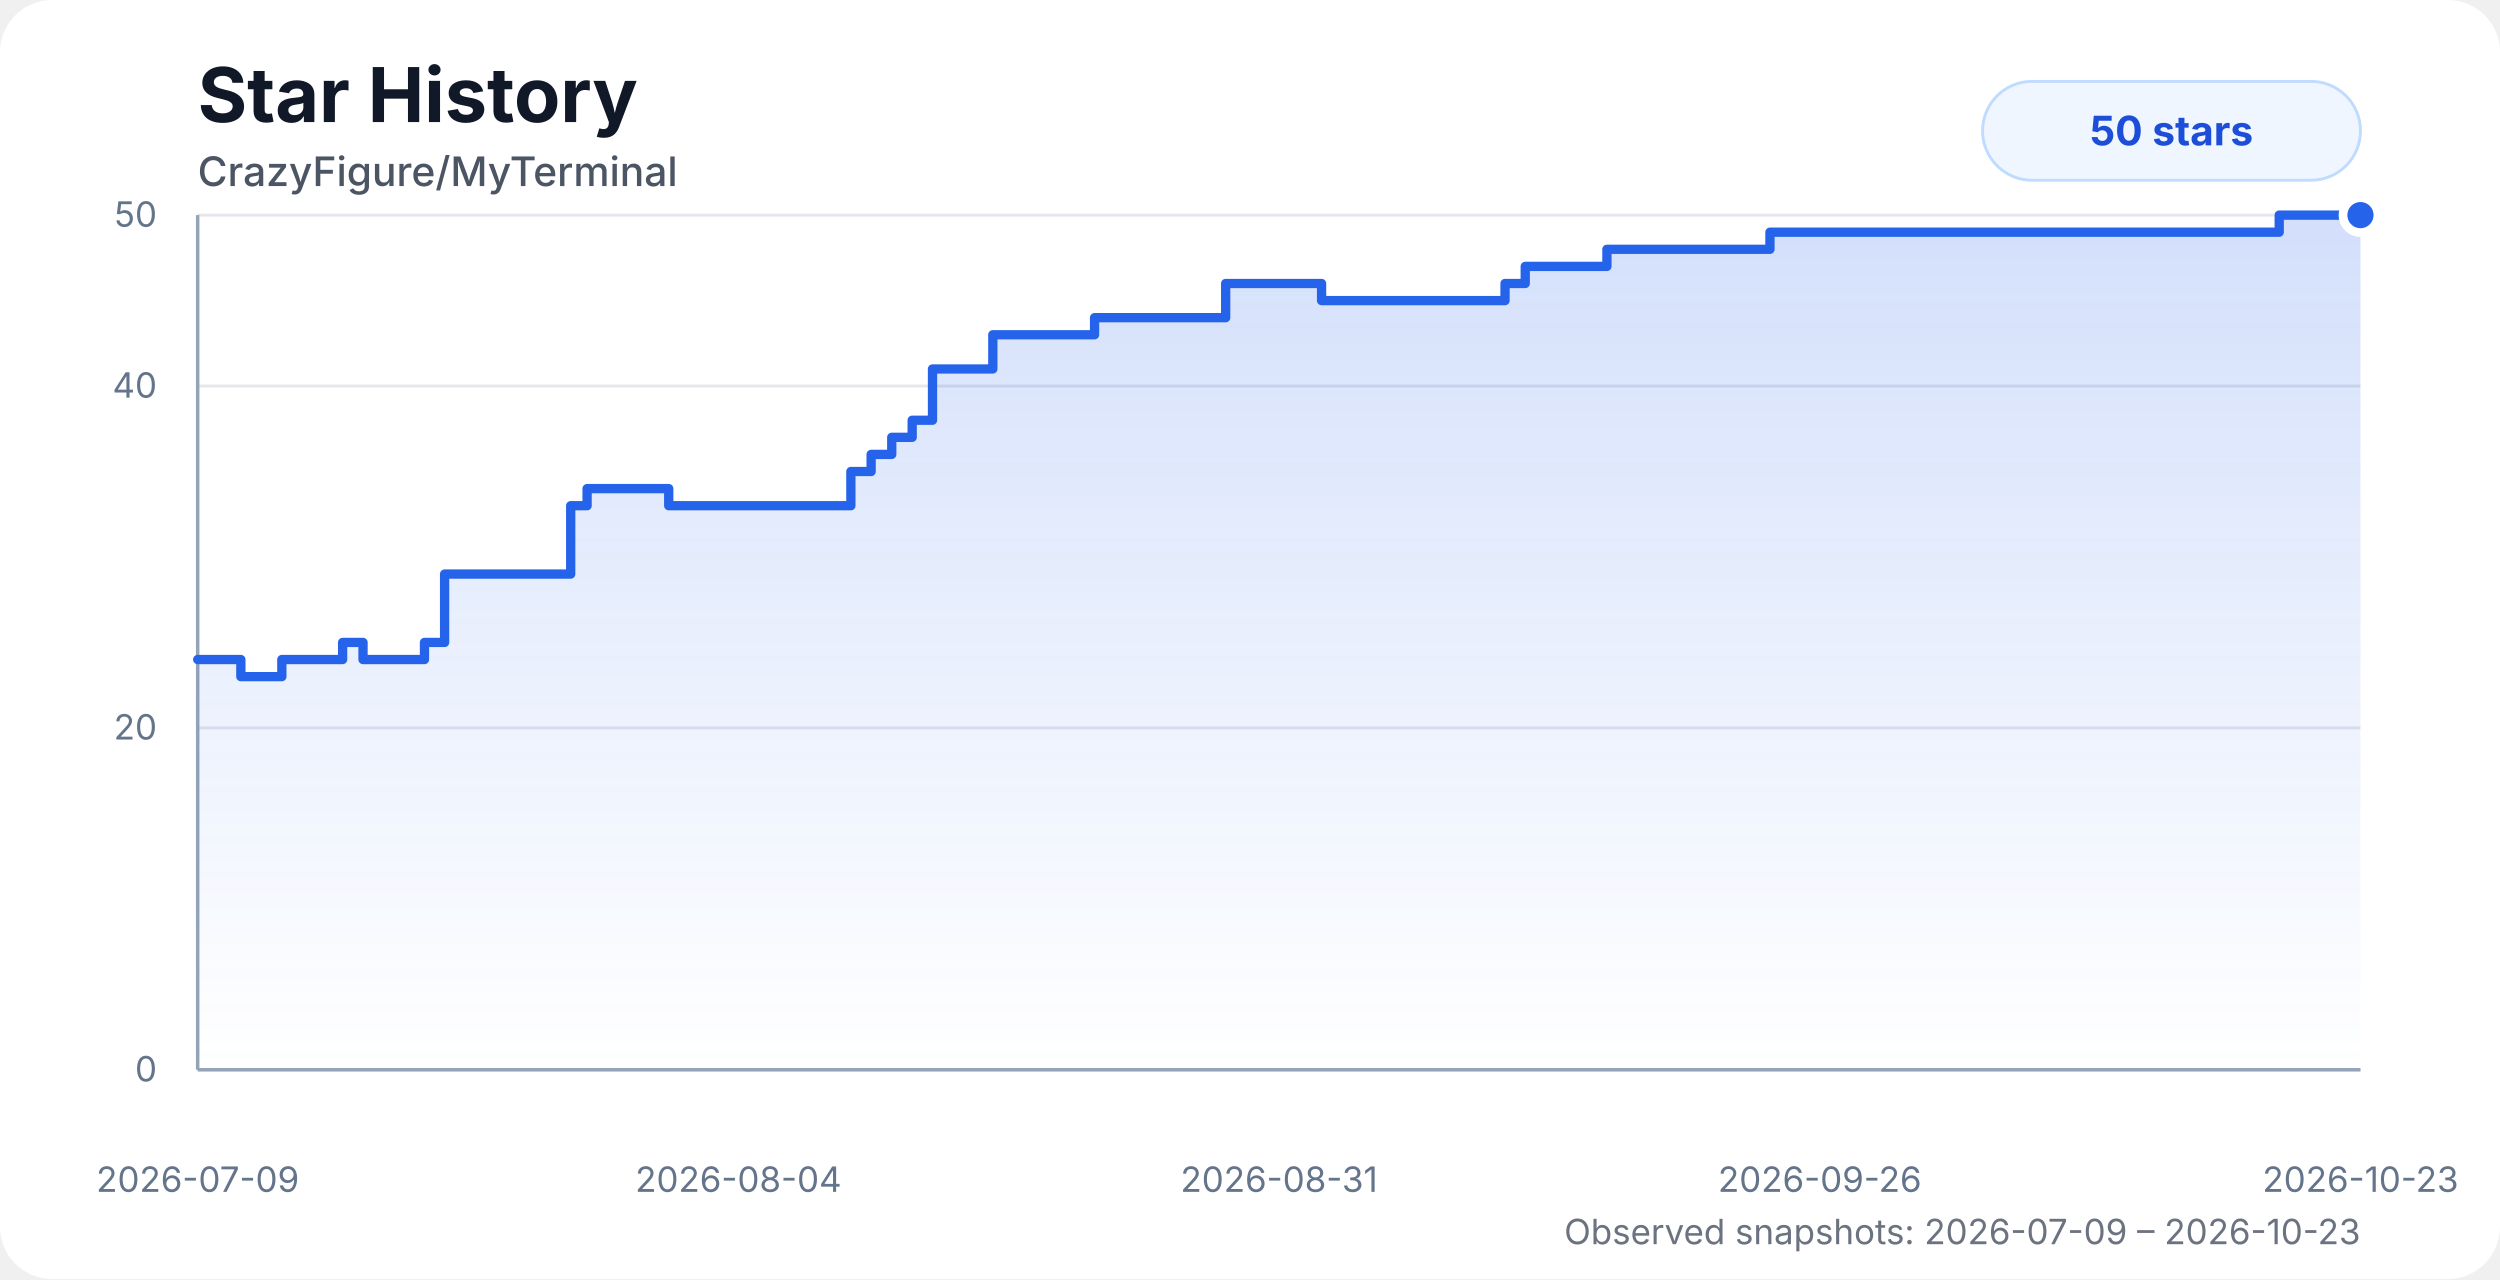
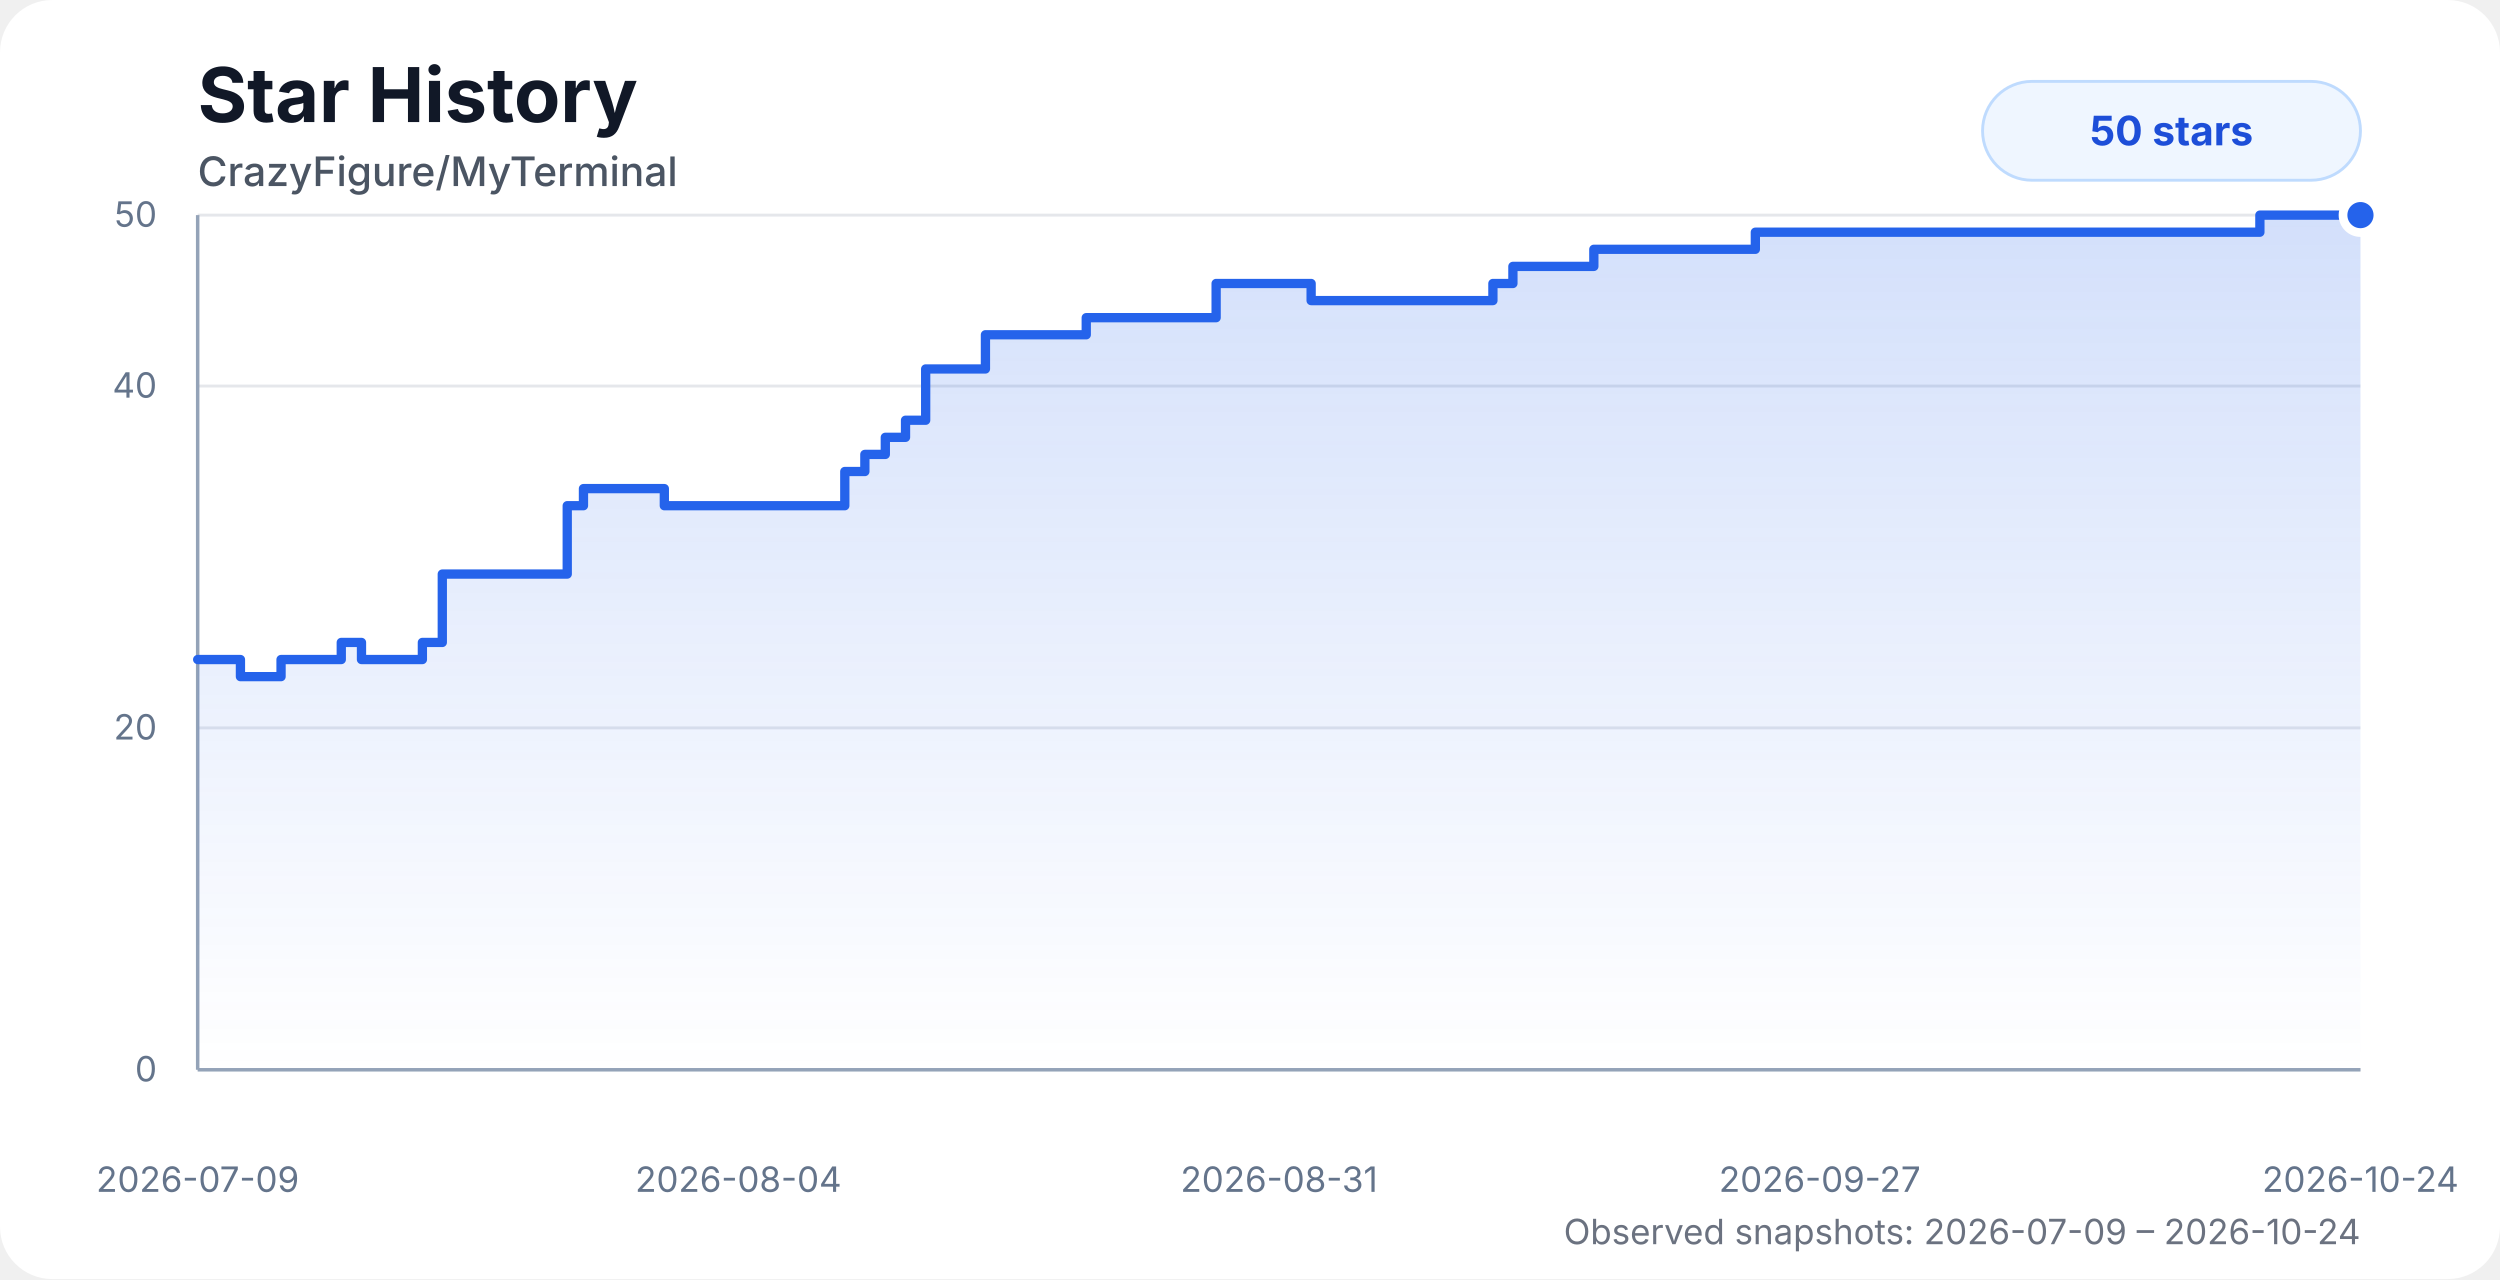
<svg xmlns="http://www.w3.org/2000/svg" width="860" height="440" viewBox="0 0 860 440" role="img" aria-labelledby="title desc">
  <style>
    .chart-bg { fill: #ffffff; }
    .title { fill: #111827; font: 700 26px system-ui, -apple-system, BlinkMacSystemFont, "Segoe UI", sans-serif; }
    .subtitle { fill: #4b5563; font: 500 14px system-ui, -apple-system, BlinkMacSystemFont, "Segoe UI", sans-serif; }
    .axis-label { fill: #64748b; font: 12px system-ui, -apple-system, BlinkMacSystemFont, "Segoe UI", sans-serif; }
    .grid { stroke: #e5e7eb; stroke-width: 1; }
    .axis { stroke: #94a3b8; stroke-width: 1.2; }
    .area { fill: url(#starGradient); opacity: 0.28; }
    .line { fill: none; stroke: #2563eb; stroke-width: 3.2; stroke-linecap: round; stroke-linejoin: round; }
    .dot { fill: #2563eb; stroke: #ffffff; stroke-width: 3; }
    .badge { fill: #eff6ff; stroke: #bfdbfe; }
    .badge-text { fill: #1d4ed8; font: 700 14px system-ui, -apple-system, BlinkMacSystemFont, "Segoe UI", sans-serif; }
    .status { fill: #6b7280; font: 12px system-ui, -apple-system, BlinkMacSystemFont, "Segoe UI", sans-serif; }
    @media (prefers-color-scheme: dark) {
      .chart-bg { fill: #0d1117; }
      .title { fill: #f8fafc; }
      .subtitle { fill: #cbd5e1; }
      .axis-label { fill: #94a3b8; }
      .grid { stroke: #1f2937; }
      .axis { stroke: #475569; }
      .dot { stroke: #0d1117; }
      .badge { fill: #172554; stroke: #1d4ed8; }
      .badge-text { fill: #bfdbfe; }
      .status { fill: #94a3b8; }
    }
  </style>
  <defs>
    <linearGradient id="starGradient" x1="0" x2="0" y1="0" y2="1">
      <stop offset="0%" stop-color="#2563eb" stop-opacity="0.72" />
      <stop offset="100%" stop-color="#2563eb" stop-opacity="0" />
    </linearGradient>
  </defs>
  <rect class="chart-bg" width="860" height="440" rx="18" />
  <text class="title" x="68" y="42">Star History</text>
  <text class="subtitle" x="68" y="64">CrazyFigure/MyTerminal</text>
  <g>
    <line class="grid" x1="68" y1="368" x2="812" y2="368" />
    <line class="grid" x1="68" y1="250.4" x2="812" y2="250.4" />
    <line class="grid" x1="68" y1="132.8" x2="812" y2="132.8" />
    <line class="grid" x1="68" y1="74" x2="812" y2="74" />
    <line class="axis" x1="68" y1="74" x2="68" y2="368" />
    <line class="axis" x1="68" y1="368" x2="812" y2="368" />
    <text class="axis-label" x="54" y="372" text-anchor="end">0</text>
    <text class="axis-label" x="54" y="254.4" text-anchor="end">20</text>
    <text class="axis-label" x="54" y="136.8" text-anchor="end">40</text>
    <text class="axis-label" x="54" y="78" text-anchor="end">50</text>
    <text class="axis-label" x="68" y="410" text-anchor="middle">2026-07-09</text>
    <text class="axis-label" x="254" y="410" text-anchor="middle">2026-08-04</text>
    <text class="axis-label" x="440" y="410" text-anchor="middle">2026-08-31</text>
-     <text class="axis-label" x="626" y="410" text-anchor="middle">2026-09-26</text>
-     <text class="axis-label" x="812" y="410" text-anchor="middle">2026-10-23</text>
+     <text class="axis-label" x="626" y="410" text-anchor="middle">2026-09-27</text>
+     <text class="axis-label" x="812" y="410" text-anchor="middle">2026-10-24</text>
  </g>
-   <path class="area" d="M 68 226.88 H 76.04 V 226.88 H 82.85 V 232.76 H 96.95 V 226.88 H 117.86 V 221 H 124.88 V 226.88 H 146.02 V 221 H 152.94 V 197.48 H 159.95 V 197.48 H 196.32 V 173.96 H 201.96 V 168.08 H 230.04 V 173.96 H 251.02 V 173.96 H 258.02 V 173.96 H 265.03 V 173.96 H 271.89 V 173.96 H 278.59 V 173.96 H 285.64 V 173.96 H 292.7 V 162.2 H 299.67 V 156.32 H 306.76 V 150.44 H 313.79 V 144.56 H 320.78 V 126.92 H 327.48 V 126.92 H 334.52 V 126.92 H 341.53 V 115.16 H 348.51 V 115.16 H 355.53 V 115.16 H 362.53 V 115.16 H 369.57 V 115.16 H 376.53 V 109.28 H 383.58 V 109.28 H 390.59 V 109.28 H 397.57 V 109.28 H 404.61 V 109.28 H 414.12 V 109.28 H 421.63 V 97.52 H 427.16 V 97.52 H 433.86 V 97.52 H 440.94 V 97.52 H 447.71 V 97.52 H 454.62 V 103.4 H 461.62 V 103.4 H 468.66 V 103.4 H 475.62 V 103.4 H 482.68 V 103.4 H 489.73 V 103.4 H 496.68 V 103.4 H 503.71 V 103.4 H 510.72 V 103.4 H 517.73 V 97.52 H 524.68 V 91.64 H 531.8 V 91.64 H 538.85 V 91.64 H 545.78 V 91.64 H 552.78 V 85.76 H 559.8 V 85.76 H 566.76 V 85.76 H 573.76 V 85.76 H 580.89 V 85.76 H 587.93 V 85.76 H 594.88 V 85.76 H 601.81 V 85.76 H 608.86 V 79.88 H 615.85 V 79.88 H 622.85 V 79.88 H 629.99 V 79.88 H 637.12 V 79.88 H 644.12 V 79.88 H 651.08 V 79.88 H 658.2 V 79.88 H 665.15 V 79.88 H 672.03 V 79.88 H 679.15 V 79.88 H 686.21 V 79.88 H 693.35 V 79.88 H 700.26 V 79.88 H 707.33 V 79.88 H 714.32 V 79.88 H 721.27 V 79.88 H 728.29 V 79.88 H 735.34 V 79.88 H 742.45 V 79.88 H 749 V 79.88 H 755.91 V 79.88 H 762.92 V 79.88 H 769.86 V 79.88 H 776.97 V 79.88 H 784.05 V 74 H 791 V 74 H 798 V 74 H 805.02 V 74 H 812 V 74 L 812 368 L 68 368 Z" />
-   <path class="line" d="M 68 226.88 H 76.04 V 226.88 H 82.85 V 232.76 H 96.95 V 226.88 H 117.86 V 221 H 124.88 V 226.88 H 146.02 V 221 H 152.94 V 197.48 H 159.95 V 197.48 H 196.32 V 173.96 H 201.96 V 168.08 H 230.04 V 173.96 H 251.02 V 173.96 H 258.02 V 173.96 H 265.03 V 173.96 H 271.89 V 173.96 H 278.59 V 173.96 H 285.64 V 173.96 H 292.7 V 162.2 H 299.67 V 156.32 H 306.76 V 150.44 H 313.79 V 144.56 H 320.78 V 126.92 H 327.48 V 126.92 H 334.52 V 126.92 H 341.53 V 115.16 H 348.51 V 115.16 H 355.53 V 115.16 H 362.53 V 115.16 H 369.57 V 115.16 H 376.53 V 109.28 H 383.58 V 109.28 H 390.59 V 109.28 H 397.57 V 109.28 H 404.61 V 109.28 H 414.12 V 109.28 H 421.63 V 97.52 H 427.16 V 97.52 H 433.86 V 97.52 H 440.94 V 97.52 H 447.71 V 97.52 H 454.62 V 103.4 H 461.62 V 103.4 H 468.66 V 103.4 H 475.62 V 103.4 H 482.68 V 103.4 H 489.73 V 103.4 H 496.68 V 103.4 H 503.71 V 103.4 H 510.72 V 103.4 H 517.73 V 97.52 H 524.68 V 91.64 H 531.8 V 91.64 H 538.85 V 91.64 H 545.78 V 91.64 H 552.78 V 85.76 H 559.8 V 85.76 H 566.76 V 85.76 H 573.76 V 85.76 H 580.89 V 85.76 H 587.93 V 85.76 H 594.88 V 85.76 H 601.81 V 85.76 H 608.86 V 79.88 H 615.85 V 79.88 H 622.85 V 79.88 H 629.99 V 79.88 H 637.12 V 79.88 H 644.12 V 79.88 H 651.08 V 79.88 H 658.2 V 79.88 H 665.15 V 79.88 H 672.03 V 79.88 H 679.15 V 79.88 H 686.21 V 79.88 H 693.35 V 79.88 H 700.26 V 79.88 H 707.33 V 79.88 H 714.32 V 79.88 H 721.27 V 79.88 H 728.29 V 79.88 H 735.34 V 79.88 H 742.45 V 79.88 H 749 V 79.88 H 755.91 V 79.88 H 762.92 V 79.88 H 769.86 V 79.88 H 776.97 V 79.88 H 784.05 V 74 H 791 V 74 H 798 V 74 H 805.02 V 74 H 812 V 74" />
+   <path class="area" d="M 68 226.88 H 75.96 V 226.88 H 82.71 V 232.76 H 96.68 V 226.88 H 117.4 V 221 H 124.35 V 226.88 H 145.3 V 221 H 152.15 V 197.48 H 159.1 V 197.48 H 195.13 V 173.96 H 200.71 V 168.08 H 228.53 V 173.96 H 249.32 V 173.96 H 256.25 V 173.96 H 263.2 V 173.96 H 270 V 173.96 H 276.64 V 173.96 H 283.62 V 173.96 H 290.61 V 162.2 H 297.51 V 156.32 H 304.55 V 150.44 H 311.5 V 144.56 H 318.43 V 126.92 H 325.06 V 126.92 H 332.05 V 126.92 H 338.99 V 115.16 H 345.9 V 115.16 H 352.86 V 115.16 H 359.79 V 115.16 H 366.76 V 115.16 H 373.67 V 109.28 H 380.65 V 109.28 H 387.59 V 109.28 H 394.51 V 109.28 H 401.49 V 109.28 H 410.9 V 109.28 H 418.35 V 97.52 H 423.83 V 97.52 H 430.46 V 97.52 H 437.47 V 97.52 H 444.19 V 97.52 H 451.03 V 103.4 H 457.96 V 103.4 H 464.94 V 103.4 H 471.83 V 103.4 H 478.83 V 103.4 H 485.81 V 103.4 H 492.7 V 103.4 H 499.66 V 103.4 H 506.6 V 103.4 H 513.56 V 97.52 H 520.44 V 91.64 H 527.5 V 91.64 H 534.48 V 91.64 H 541.35 V 91.64 H 548.28 V 85.76 H 555.23 V 85.76 H 562.12 V 85.76 H 569.06 V 85.76 H 576.12 V 85.76 H 583.1 V 85.76 H 589.98 V 85.76 H 596.85 V 85.76 H 603.84 V 79.88 H 610.76 V 79.88 H 617.7 V 79.88 H 624.77 V 79.88 H 631.84 V 79.88 H 638.77 V 79.88 H 645.66 V 79.88 H 652.72 V 79.88 H 659.61 V 79.88 H 666.42 V 79.88 H 673.47 V 79.88 H 680.47 V 79.88 H 687.54 V 79.88 H 694.39 V 79.88 H 701.4 V 79.88 H 708.32 V 79.88 H 715.2 V 79.88 H 722.16 V 79.88 H 729.14 V 79.88 H 736.18 V 79.88 H 742.67 V 79.88 H 749.52 V 79.88 H 756.46 V 79.88 H 763.34 V 79.88 H 770.39 V 79.88 H 777.4 V 74 H 784.28 V 74 H 791.22 V 74 H 798.17 V 74 H 805.09 V 74 H 812 V 74 L 812 368 L 68 368 Z" />
+   <path class="line" d="M 68 226.88 H 75.96 V 226.88 H 82.71 V 232.76 H 96.68 V 226.88 H 117.4 V 221 H 124.35 V 226.88 H 145.3 V 221 H 152.15 V 197.48 H 159.1 V 197.48 H 195.13 V 173.96 H 200.71 V 168.08 H 228.53 V 173.96 H 249.32 V 173.96 H 256.25 V 173.96 H 263.2 V 173.96 H 270 V 173.96 H 276.64 V 173.96 H 283.62 V 173.96 H 290.61 V 162.2 H 297.51 V 156.32 H 304.55 V 150.44 H 311.5 V 144.56 H 318.43 V 126.92 H 325.06 V 126.92 H 332.05 V 126.92 H 338.99 V 115.16 H 345.9 V 115.16 H 352.86 V 115.16 H 359.79 V 115.16 H 366.76 V 115.16 H 373.67 V 109.28 H 380.65 V 109.28 H 387.59 V 109.28 H 394.51 V 109.28 H 401.49 V 109.28 H 410.9 V 109.28 H 418.35 V 97.52 H 423.83 V 97.52 H 430.46 V 97.52 H 437.47 V 97.52 H 444.19 V 97.52 H 451.03 V 103.4 H 457.96 V 103.4 H 464.94 V 103.4 H 471.83 V 103.4 H 478.83 V 103.4 H 485.81 V 103.4 H 492.7 V 103.4 H 499.66 V 103.4 H 506.6 V 103.4 H 513.56 V 97.52 H 520.44 V 91.64 H 527.5 V 91.64 H 534.48 V 91.64 H 541.35 V 91.64 H 548.28 V 85.76 H 555.23 V 85.76 H 562.12 V 85.76 H 569.06 V 85.76 H 576.12 V 85.76 H 583.1 V 85.76 H 589.98 V 85.76 H 596.85 V 85.76 H 603.84 V 79.88 H 610.76 V 79.88 H 617.7 V 79.88 H 624.77 V 79.88 H 631.84 V 79.88 H 638.77 V 79.88 H 645.66 V 79.88 H 652.72 V 79.88 H 659.61 V 79.88 H 666.42 V 79.88 H 673.47 V 79.88 H 680.47 V 79.88 H 687.54 V 79.88 H 694.39 V 79.88 H 701.4 V 79.88 H 708.32 V 79.88 H 715.2 V 79.88 H 722.16 V 79.88 H 729.14 V 79.88 H 736.18 V 79.88 H 742.67 V 79.88 H 749.52 V 79.88 H 756.46 V 79.88 H 763.34 V 79.88 H 770.39 V 79.88 H 777.4 V 74 H 784.28 V 74 H 791.22 V 74 H 798.17 V 74 H 805.09 V 74 H 812 V 74" />
  <circle class="dot" cx="812" cy="74" r="6" />
  <rect class="badge" x="682" y="28" width="130" height="34" rx="17" />
  <text class="badge-text" x="747" y="50" text-anchor="middle">50 stars</text>
-   <text class="status" x="812" y="428" text-anchor="end">Observed snapshots: 2026-07-09 – 2026-10-23</text>
+   <text class="status" x="812" y="428" text-anchor="end">Observed snapshots: 2026-07-09 – 2026-10-24</text>
</svg>
